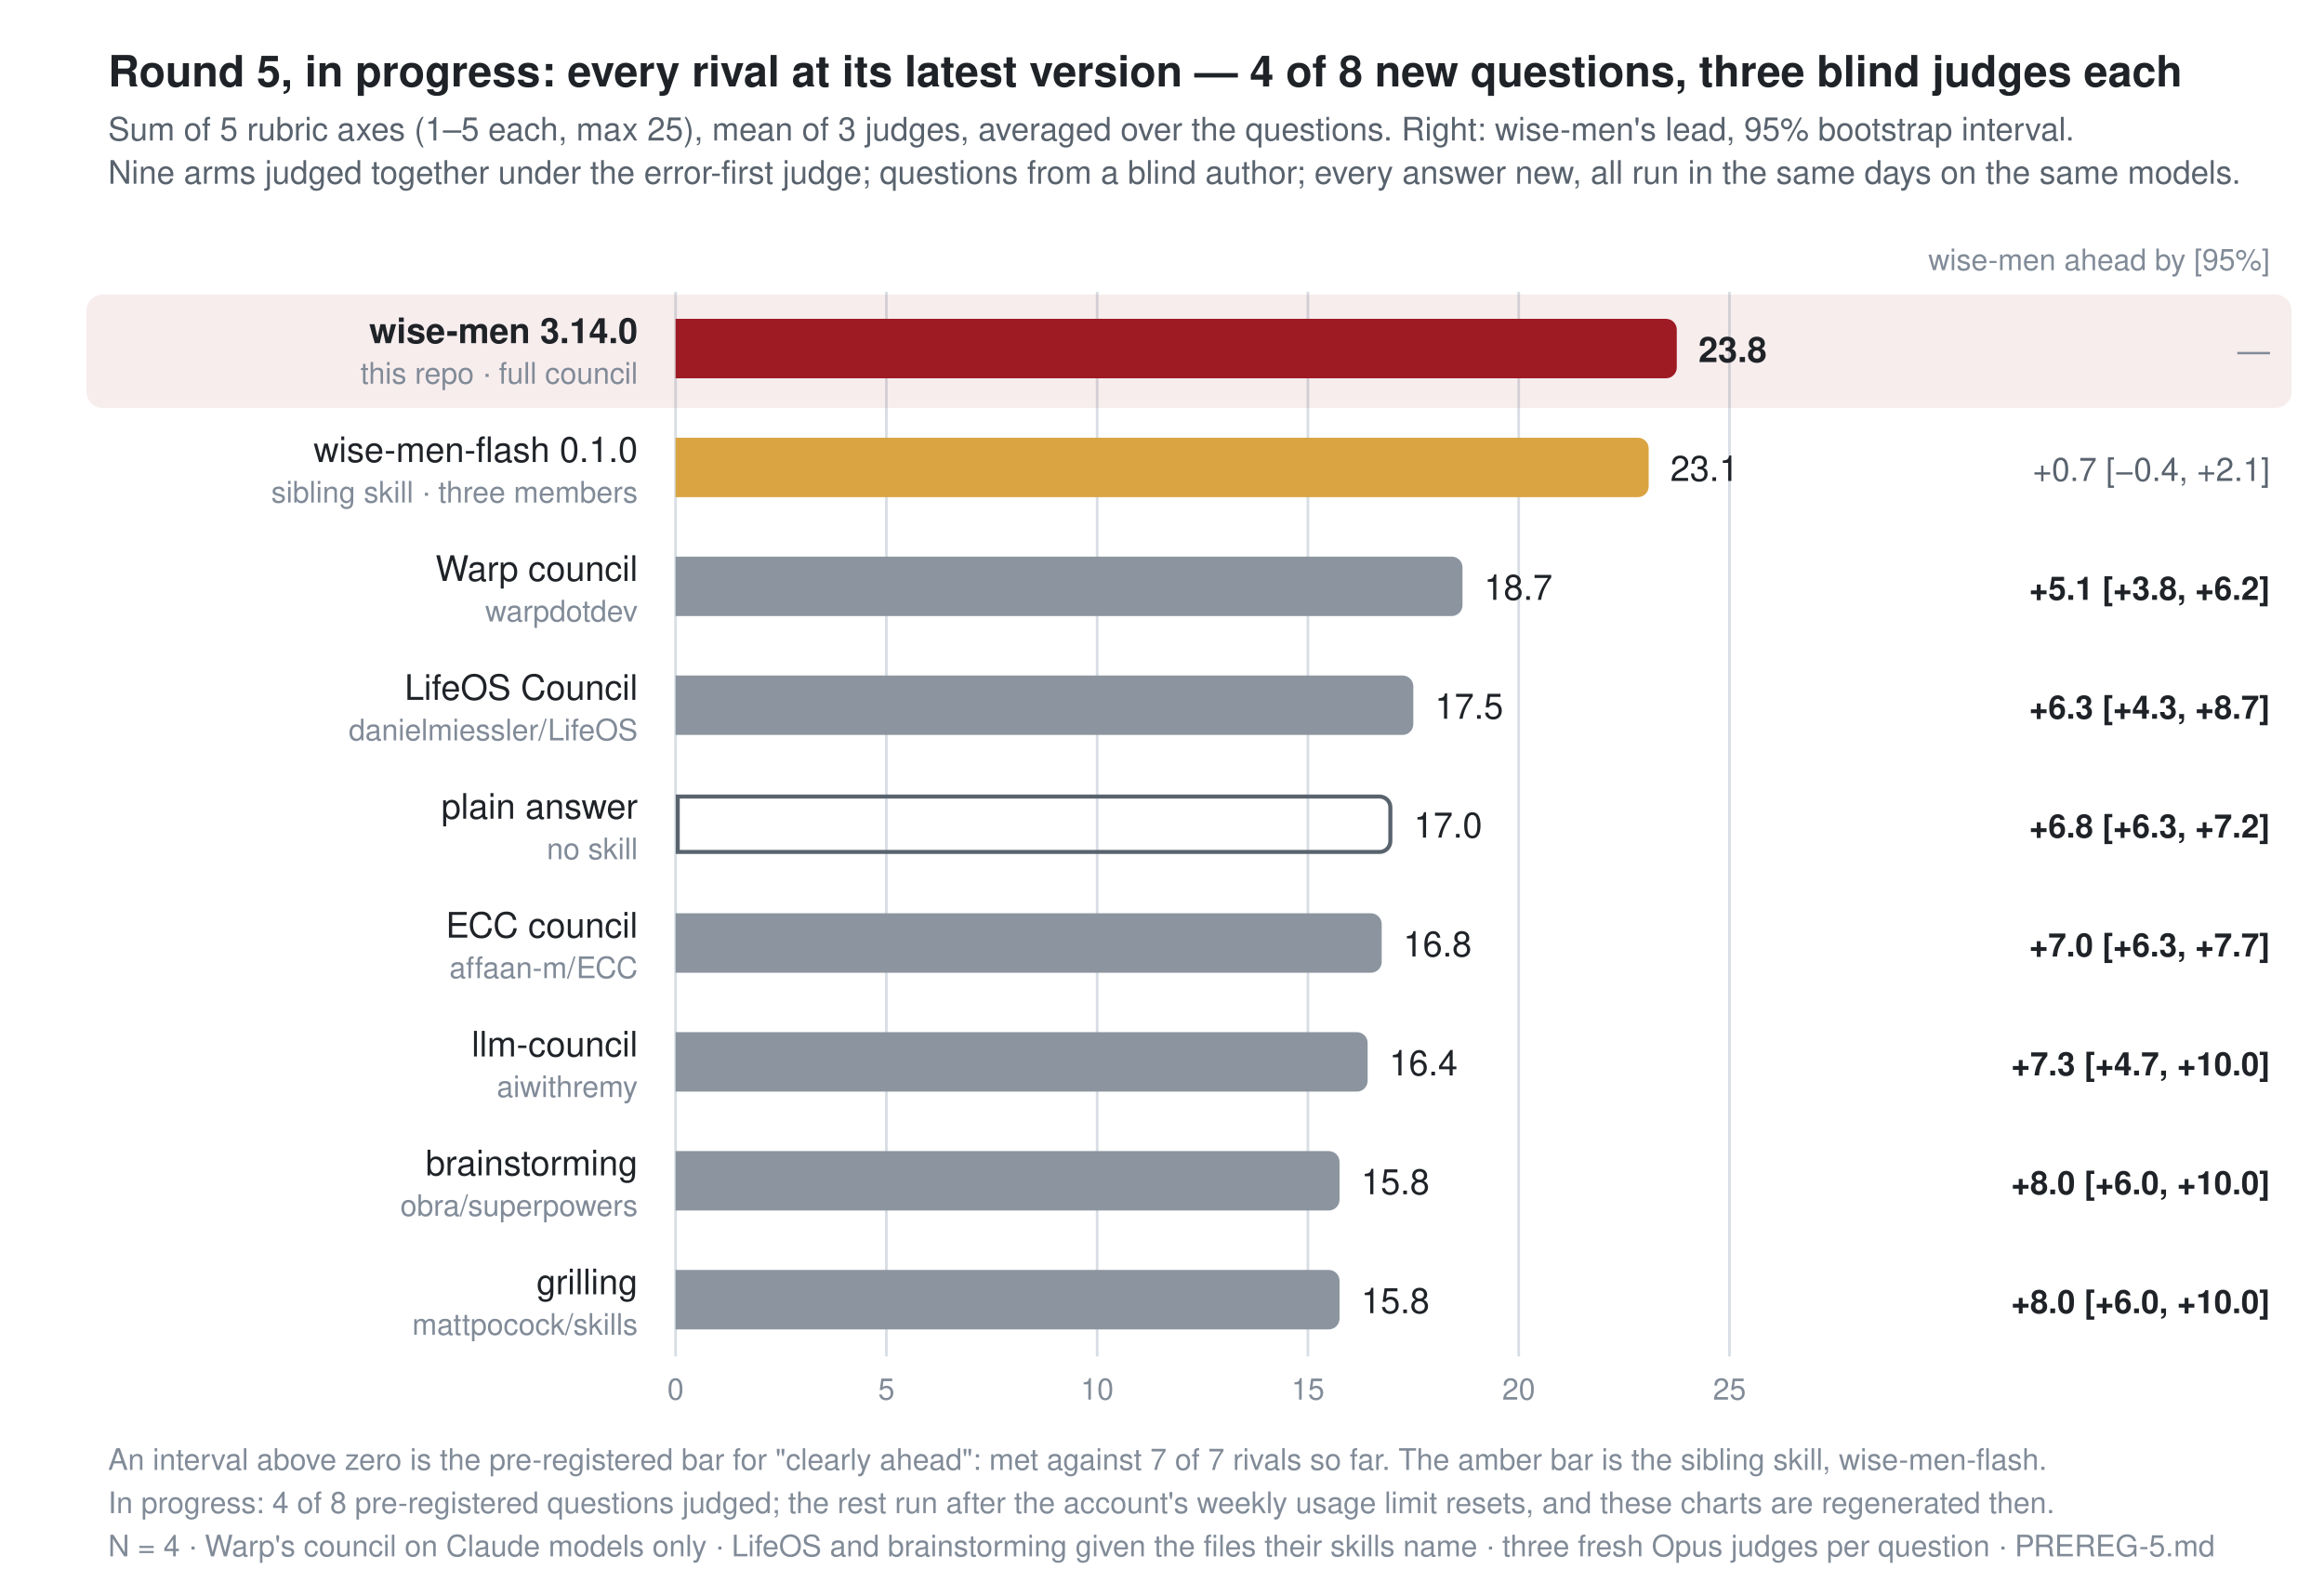
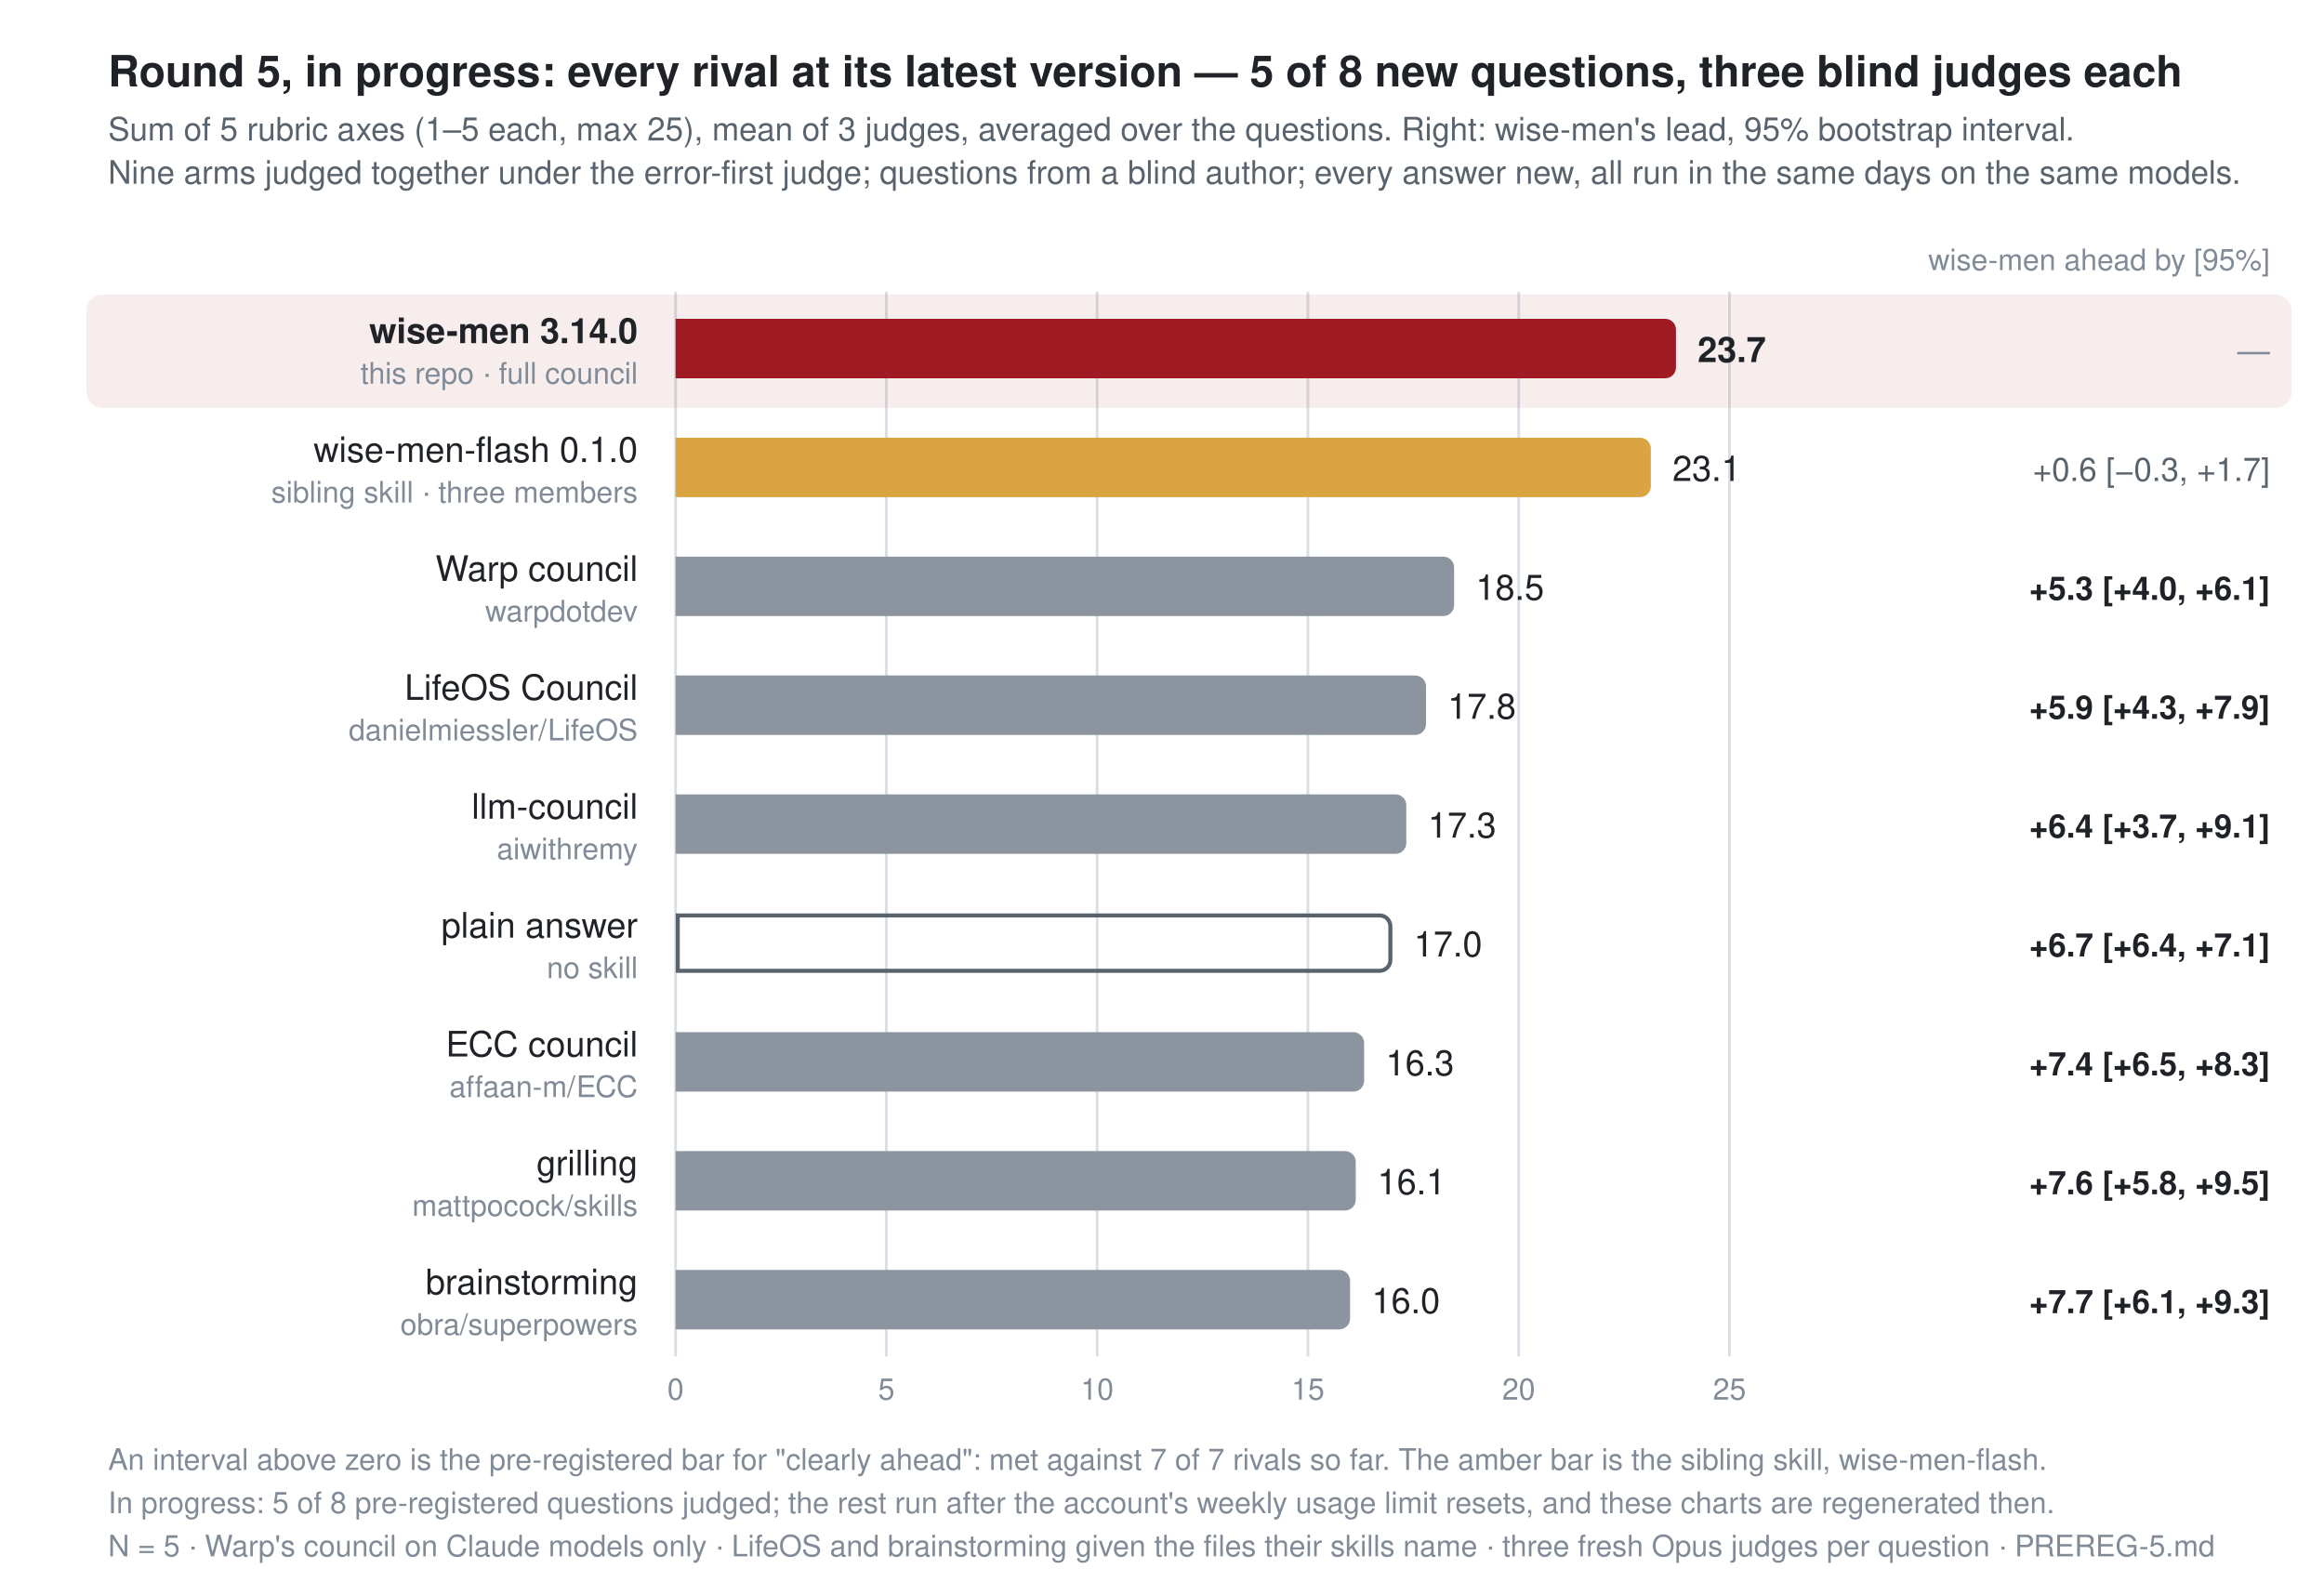
<svg xmlns="http://www.w3.org/2000/svg" viewBox="0 0 860 590" width="860" font-family="-apple-system, BlinkMacSystemFont, 'Segoe UI', Helvetica, Arial, sans-serif">
-   <text x="40" y="32" font-size="16" font-weight="600" fill="#1f2328" text-anchor="start">Round 5, in progress: every rival at its latest version — 4 of 8 new questions, three blind judges each</text>
+   <text x="40" y="32" font-size="16" font-weight="600" fill="#1f2328" text-anchor="start">Round 5, in progress: every rival at its latest version — 5 of 8 new questions, three blind judges each</text>
  <text x="40" y="52" font-size="12" font-weight="400" fill="#59636e" text-anchor="start">Sum of 5 rubric axes (1–5 each, max 25), mean of 3 judges, averaged over the questions. Right: wise-men's lead, 95% bootstrap interval.</text>
  <text x="40" y="68" font-size="12" font-weight="400" fill="#59636e" text-anchor="start">Nine arms judged together under the error-first judge; questions from a blind author; every answer new, all run in the same days on the same models.</text>
  <text x="840" y="100" font-size="11" font-weight="400" fill="#818b98" text-anchor="end">wise-men ahead by [95%]</text>
  <line x1="250" y1="108" x2="250" y2="502" stroke="#d8dee4" stroke-width="1" />
  <text x="250" y="518" font-size="11" font-weight="400" fill="#818b98" text-anchor="middle">0</text>
  <line x1="328" y1="108" x2="328" y2="502" stroke="#d8dee4" stroke-width="1" />
  <text x="328" y="518" font-size="11" font-weight="400" fill="#818b98" text-anchor="middle">5</text>
  <line x1="406" y1="108" x2="406" y2="502" stroke="#d8dee4" stroke-width="1" />
  <text x="406" y="518" font-size="11" font-weight="400" fill="#818b98" text-anchor="middle">10</text>
  <line x1="484" y1="108" x2="484" y2="502" stroke="#d8dee4" stroke-width="1" />
  <text x="484" y="518" font-size="11" font-weight="400" fill="#818b98" text-anchor="middle">15</text>
  <line x1="562" y1="108" x2="562" y2="502" stroke="#d8dee4" stroke-width="1" />
  <text x="562" y="518" font-size="11" font-weight="400" fill="#818b98" text-anchor="middle">20</text>
  <line x1="640" y1="108" x2="640" y2="502" stroke="#d8dee4" stroke-width="1" />
  <text x="640" y="518" font-size="11" font-weight="400" fill="#818b98" text-anchor="middle">25</text>
  <rect x="32" y="109" width="816" height="42" rx="6" fill="#9e1b24" fill-opacity="0.08" />
  <text x="236" y="127" font-size="13" font-weight="700" fill="#1f2328" text-anchor="end">wise-men 3.14.0</text>
  <text x="236" y="142" font-size="11" font-weight="400" fill="#818b98" text-anchor="end">this repo · full council</text>
-   <path d="M250,118h366.5a4,4 0 0 1 4,4v14a4,4 0 0 1 -4,4h-366.5z" fill="#9e1b24" />
-   <text x="628.5" y="134" font-size="13" font-weight="700" fill="#1f2328" text-anchor="start">23.8</text>
+   <path d="M250,118h366.2a4,4 0 0 1 4,4v14a4,4 0 0 1 -4,4h-366.2z" fill="#9e1b24" />
+   <text x="628.2" y="134" font-size="13" font-weight="700" fill="#1f2328" text-anchor="start">23.7</text>
  <text x="840" y="134" font-size="12" font-weight="400" fill="#818b98" text-anchor="end">—</text>
  <text x="236" y="171" font-size="13" font-weight="500" fill="#1f2328" text-anchor="end">wise-men-flash 0.1.0</text>
  <text x="236" y="186" font-size="11" font-weight="400" fill="#818b98" text-anchor="end">sibling skill · three members</text>
-   <path d="M250,162h356.1a4,4 0 0 1 4,4v14a4,4 0 0 1 -4,4h-356.1z" fill="#d9a441" />
-   <text x="618.1" y="178" font-size="13" font-weight="500" fill="#1f2328" text-anchor="start">23.1</text>
-   <text x="840" y="178" font-size="12" font-weight="400" fill="#59636e" text-anchor="end">+0.7  [−0.4, +2.1]</text>
+   <path d="M250,162h356.9a4,4 0 0 1 4,4v14a4,4 0 0 1 -4,4h-356.9z" fill="#d9a441" />
+   <text x="618.9" y="178" font-size="13" font-weight="500" fill="#1f2328" text-anchor="start">23.1</text>
+   <text x="840" y="178" font-size="12" font-weight="400" fill="#59636e" text-anchor="end">+0.6  [−0.3, +1.7]</text>
  <text x="236" y="215" font-size="13" font-weight="500" fill="#1f2328" text-anchor="end">Warp council</text>
  <text x="236" y="230" font-size="11" font-weight="400" fill="#818b98" text-anchor="end">warpdotdev</text>
-   <path d="M250,206h287.2a4,4 0 0 1 4,4v14a4,4 0 0 1 -4,4h-287.2z" fill="#8c959f" />
-   <text x="549.2" y="222" font-size="13" font-weight="500" fill="#1f2328" text-anchor="start">18.7</text>
-   <text x="840" y="222" font-size="12" font-weight="600" fill="#1f2328" text-anchor="end">+5.1  [+3.8, +6.2]</text>
+   <path d="M250,206h284.1a4,4 0 0 1 4,4v14a4,4 0 0 1 -4,4h-284.1z" fill="#8c959f" />
+   <text x="546.1" y="222" font-size="13" font-weight="500" fill="#1f2328" text-anchor="start">18.5</text>
+   <text x="840" y="222" font-size="12" font-weight="600" fill="#1f2328" text-anchor="end">+5.3  [+4.0, +6.1]</text>
  <text x="236" y="259" font-size="13" font-weight="500" fill="#1f2328" text-anchor="end">LifeOS Council</text>
  <text x="236" y="274" font-size="11" font-weight="400" fill="#818b98" text-anchor="end">danielmiessler/LifeOS</text>
-   <path d="M250,250h269a4,4 0 0 1 4,4v14a4,4 0 0 1 -4,4h-269z" fill="#8c959f" />
-   <text x="531" y="266" font-size="13" font-weight="500" fill="#1f2328" text-anchor="start">17.5</text>
-   <text x="840" y="266" font-size="12" font-weight="600" fill="#1f2328" text-anchor="end">+6.3  [+4.3, +8.7]</text>
-   <text x="236" y="303" font-size="13" font-weight="500" fill="#1f2328" text-anchor="end">plain answer</text>
-   <text x="236" y="318" font-size="11" font-weight="400" fill="#818b98" text-anchor="end">no skill</text>
-   <path d="M250.8,294.8h259.7a4,4 0 0 1 4,4v12.5a4,4 0 0 1 -4,4h-259.7z" fill="none" stroke="#59636e" stroke-width="1.5" />
-   <text x="523.2" y="310" font-size="13" font-weight="500" fill="#1f2328" text-anchor="start">17.0</text>
-   <text x="840" y="310" font-size="12" font-weight="600" fill="#1f2328" text-anchor="end">+6.8  [+6.3, +7.2]</text>
-   <text x="236" y="347" font-size="13" font-weight="500" fill="#1f2328" text-anchor="end">ECC council</text>
-   <text x="236" y="362" font-size="11" font-weight="400" fill="#818b98" text-anchor="end">affaan-m/ECC</text>
-   <path d="M250,338h257.3a4,4 0 0 1 4,4v14a4,4 0 0 1 -4,4h-257.3z" fill="#8c959f" />
-   <text x="519.3" y="354" font-size="13" font-weight="500" fill="#1f2328" text-anchor="start">16.8</text>
-   <text x="840" y="354" font-size="12" font-weight="600" fill="#1f2328" text-anchor="end">+7.0  [+6.3, +7.7]</text>
-   <text x="236" y="391" font-size="13" font-weight="500" fill="#1f2328" text-anchor="end">llm-council</text>
-   <text x="236" y="406" font-size="11" font-weight="400" fill="#818b98" text-anchor="end">aiwithremy</text>
-   <path d="M250,382h252.1a4,4 0 0 1 4,4v14a4,4 0 0 1 -4,4h-252.1z" fill="#8c959f" />
-   <text x="514.1" y="398" font-size="13" font-weight="500" fill="#1f2328" text-anchor="start">16.4</text>
-   <text x="840" y="398" font-size="12" font-weight="600" fill="#1f2328" text-anchor="end">+7.3  [+4.7, +10.0]</text>
-   <text x="236" y="435" font-size="13" font-weight="500" fill="#1f2328" text-anchor="end">brainstorming</text>
-   <text x="236" y="450" font-size="11" font-weight="400" fill="#818b98" text-anchor="end">obra/superpowers</text>
-   <path d="M250,426h241.7a4,4 0 0 1 4,4v14a4,4 0 0 1 -4,4h-241.7z" fill="#8c959f" />
-   <text x="503.7" y="442" font-size="13" font-weight="500" fill="#1f2328" text-anchor="start">15.8</text>
-   <text x="840" y="442" font-size="12" font-weight="600" fill="#1f2328" text-anchor="end">+8.0  [+6.0, +10.0]</text>
-   <text x="236" y="479" font-size="13" font-weight="500" fill="#1f2328" text-anchor="end">grilling</text>
-   <text x="236" y="494" font-size="11" font-weight="400" fill="#818b98" text-anchor="end">mattpocock/skills</text>
-   <path d="M250,470h241.7a4,4 0 0 1 4,4v14a4,4 0 0 1 -4,4h-241.7z" fill="#8c959f" />
-   <text x="503.7" y="486" font-size="13" font-weight="500" fill="#1f2328" text-anchor="start">15.8</text>
-   <text x="840" y="486" font-size="12" font-weight="600" fill="#1f2328" text-anchor="end">+8.0  [+6.0, +10.0]</text>
+   <path d="M250,250h273.7a4,4 0 0 1 4,4v14a4,4 0 0 1 -4,4h-273.7z" fill="#8c959f" />
+   <text x="535.7" y="266" font-size="13" font-weight="500" fill="#1f2328" text-anchor="start">17.8</text>
+   <text x="840" y="266" font-size="12" font-weight="600" fill="#1f2328" text-anchor="end">+5.9  [+4.3, +7.9]</text>
+   <text x="236" y="303" font-size="13" font-weight="500" fill="#1f2328" text-anchor="end">llm-council</text>
+   <text x="236" y="318" font-size="11" font-weight="400" fill="#818b98" text-anchor="end">aiwithremy</text>
+   <path d="M250,294h266.4a4,4 0 0 1 4,4v14a4,4 0 0 1 -4,4h-266.4z" fill="#8c959f" />
+   <text x="528.4" y="310" font-size="13" font-weight="500" fill="#1f2328" text-anchor="start">17.3</text>
+   <text x="840" y="310" font-size="12" font-weight="600" fill="#1f2328" text-anchor="end">+6.4  [+3.7, +9.1]</text>
+   <text x="236" y="347" font-size="13" font-weight="500" fill="#1f2328" text-anchor="end">plain answer</text>
+   <text x="236" y="362" font-size="11" font-weight="400" fill="#818b98" text-anchor="end">no skill</text>
+   <path d="M250.8,338.8h259.7a4,4 0 0 1 4,4v12.5a4,4 0 0 1 -4,4h-259.7z" fill="none" stroke="#59636e" stroke-width="1.5" />
+   <text x="523.2" y="354" font-size="13" font-weight="500" fill="#1f2328" text-anchor="start">17.0</text>
+   <text x="840" y="354" font-size="12" font-weight="600" fill="#1f2328" text-anchor="end">+6.7  [+6.4, +7.1]</text>
+   <text x="236" y="391" font-size="13" font-weight="500" fill="#1f2328" text-anchor="end">ECC council</text>
+   <text x="236" y="406" font-size="11" font-weight="400" fill="#818b98" text-anchor="end">affaan-m/ECC</text>
+   <path d="M250,382h250.8a4,4 0 0 1 4,4v14a4,4 0 0 1 -4,4h-250.8z" fill="#8c959f" />
+   <text x="512.8" y="398" font-size="13" font-weight="500" fill="#1f2328" text-anchor="start">16.3</text>
+   <text x="840" y="398" font-size="12" font-weight="600" fill="#1f2328" text-anchor="end">+7.4  [+6.5, +8.3]</text>
+   <text x="236" y="435" font-size="13" font-weight="500" fill="#1f2328" text-anchor="end">grilling</text>
+   <text x="236" y="450" font-size="11" font-weight="400" fill="#818b98" text-anchor="end">mattpocock/skills</text>
+   <path d="M250,426h247.7a4,4 0 0 1 4,4v14a4,4 0 0 1 -4,4h-247.7z" fill="#8c959f" />
+   <text x="509.7" y="442" font-size="13" font-weight="500" fill="#1f2328" text-anchor="start">16.1</text>
+   <text x="840" y="442" font-size="12" font-weight="600" fill="#1f2328" text-anchor="end">+7.6  [+5.8, +9.5]</text>
+   <text x="236" y="479" font-size="13" font-weight="500" fill="#1f2328" text-anchor="end">brainstorming</text>
+   <text x="236" y="494" font-size="11" font-weight="400" fill="#818b98" text-anchor="end">obra/superpowers</text>
+   <path d="M250,470h245.6a4,4 0 0 1 4,4v14a4,4 0 0 1 -4,4h-245.6z" fill="#8c959f" />
+   <text x="507.6" y="486" font-size="13" font-weight="500" fill="#1f2328" text-anchor="start">16.0</text>
+   <text x="840" y="486" font-size="12" font-weight="600" fill="#1f2328" text-anchor="end">+7.7  [+6.1, +9.3]</text>
  <text x="40" y="544" font-size="11" font-weight="400" fill="#818b98" text-anchor="start">An interval above zero is the pre-registered bar for "clearly ahead": met against 7 of 7 rivals so far. The amber bar is the sibling skill, wise-men-flash.</text>
-   <text x="40" y="560" font-size="11" font-weight="400" fill="#818b98" text-anchor="start">In progress: 4 of 8 pre-registered questions judged; the rest run after the account's weekly usage limit resets, and these charts are regenerated then.</text>
-   <text x="40" y="576" font-size="11" font-weight="400" fill="#818b98" text-anchor="start">N = 4 · Warp's council on Claude models only · LifeOS and brainstorming given the files their skills name · three fresh Opus judges per question · PREREG-5.md</text>
+   <text x="40" y="560" font-size="11" font-weight="400" fill="#818b98" text-anchor="start">In progress: 5 of 8 pre-registered questions judged; the rest run after the account's weekly usage limit resets, and these charts are regenerated then.</text>
+   <text x="40" y="576" font-size="11" font-weight="400" fill="#818b98" text-anchor="start">N = 5 · Warp's council on Claude models only · LifeOS and brainstorming given the files their skills name · three fresh Opus judges per question · PREREG-5.md</text>
</svg>
